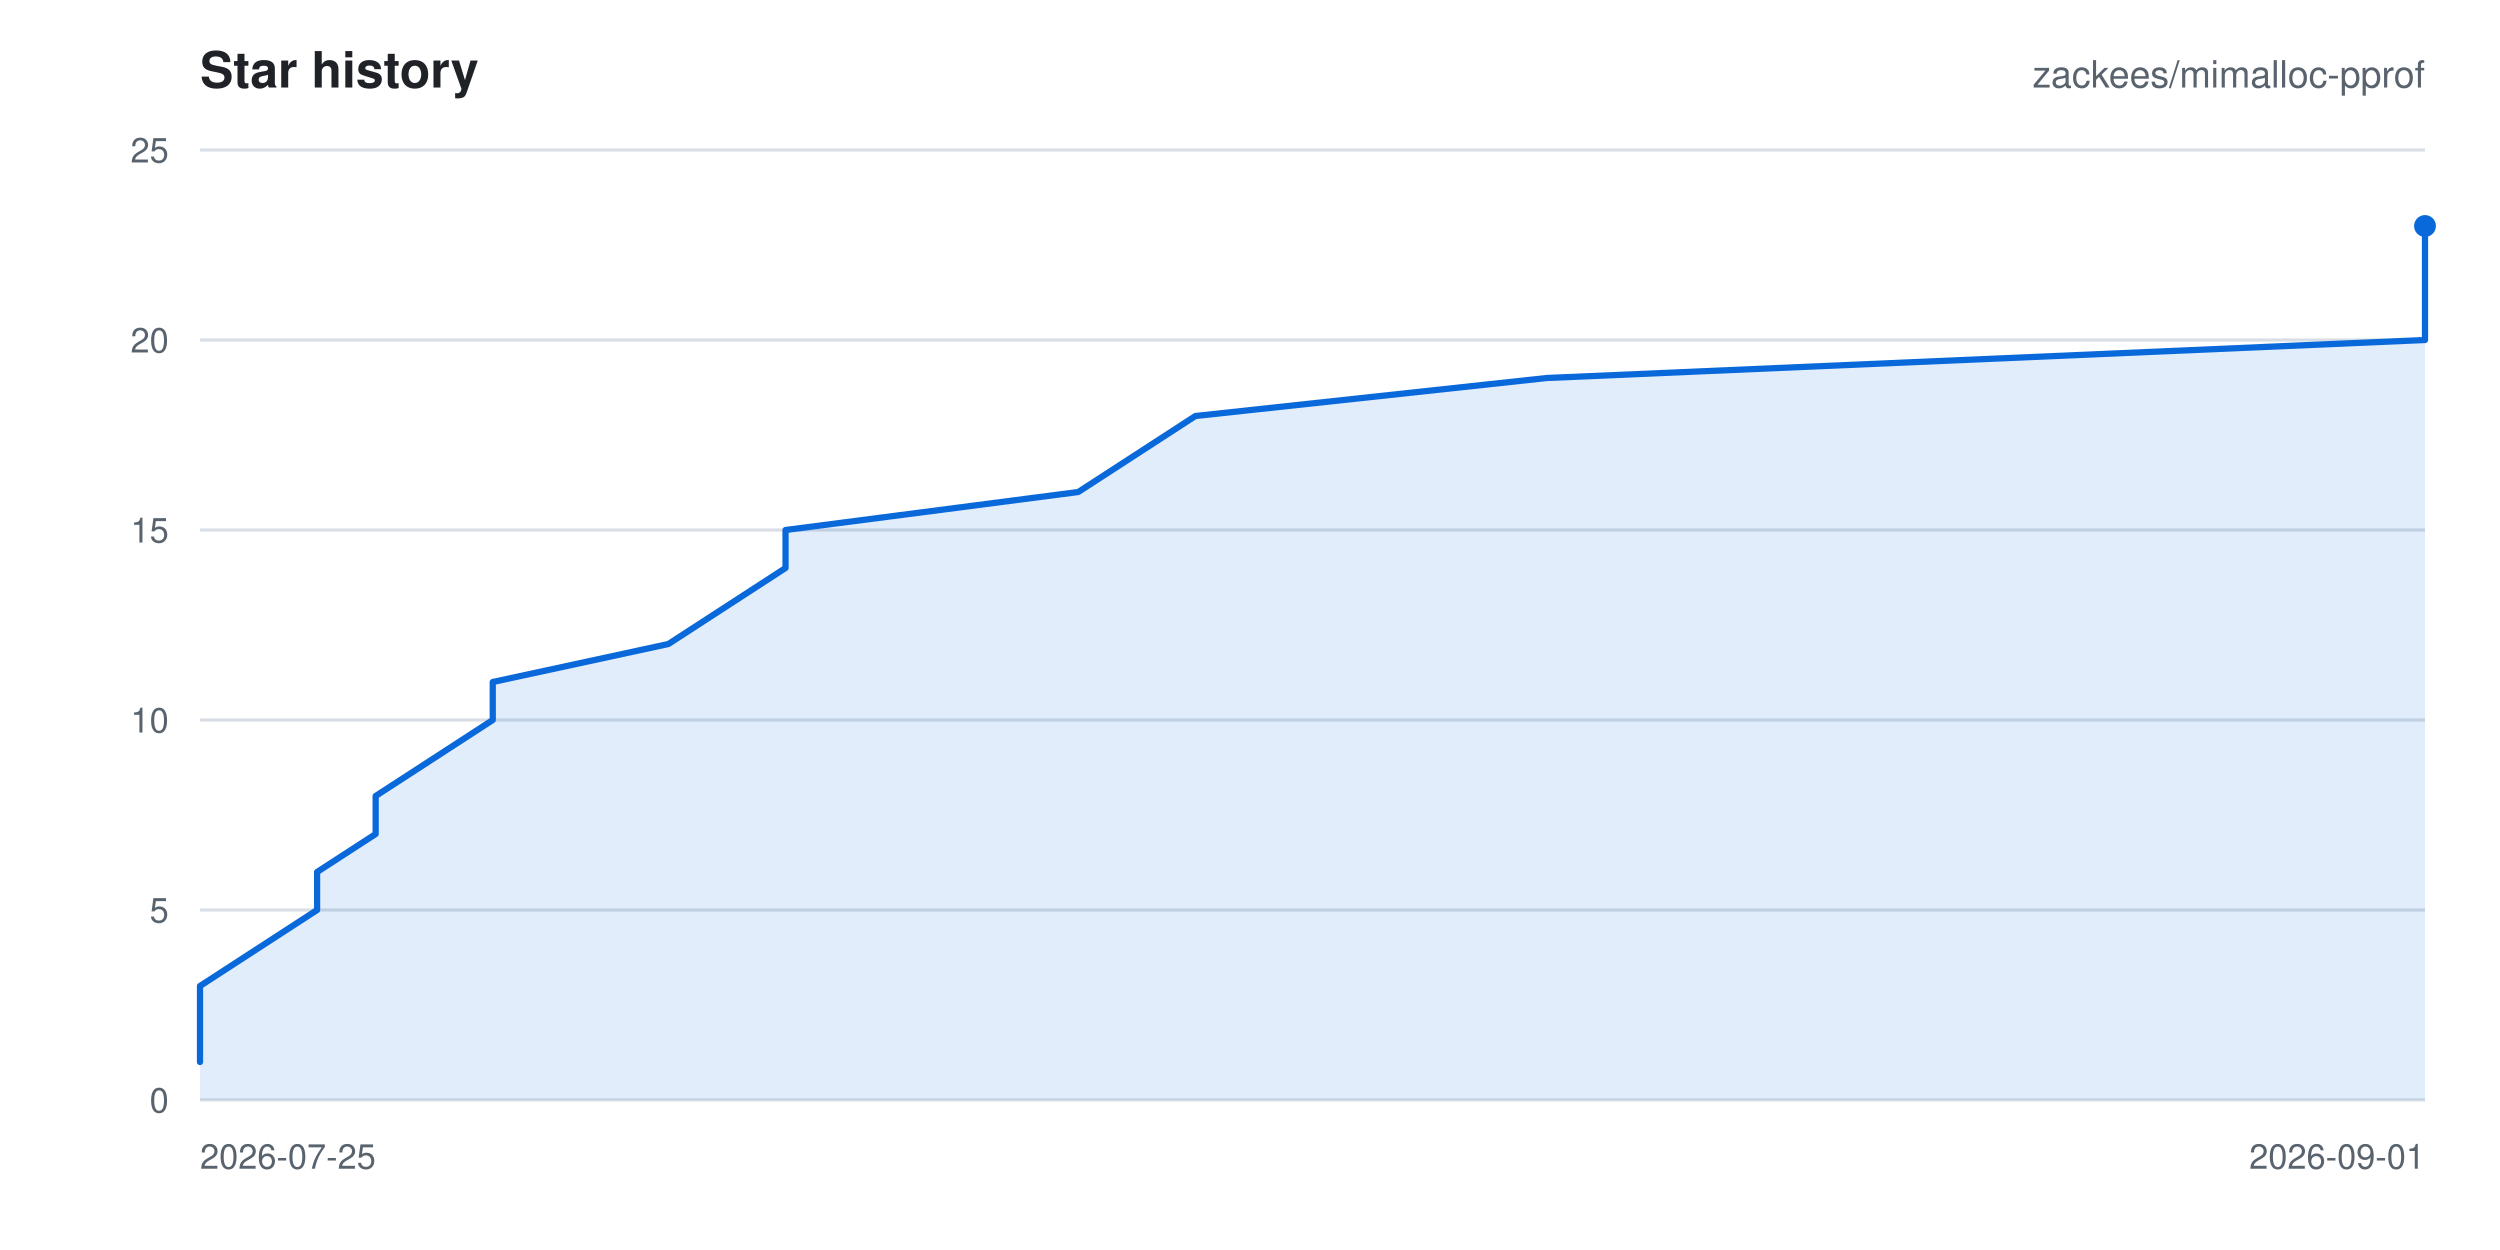
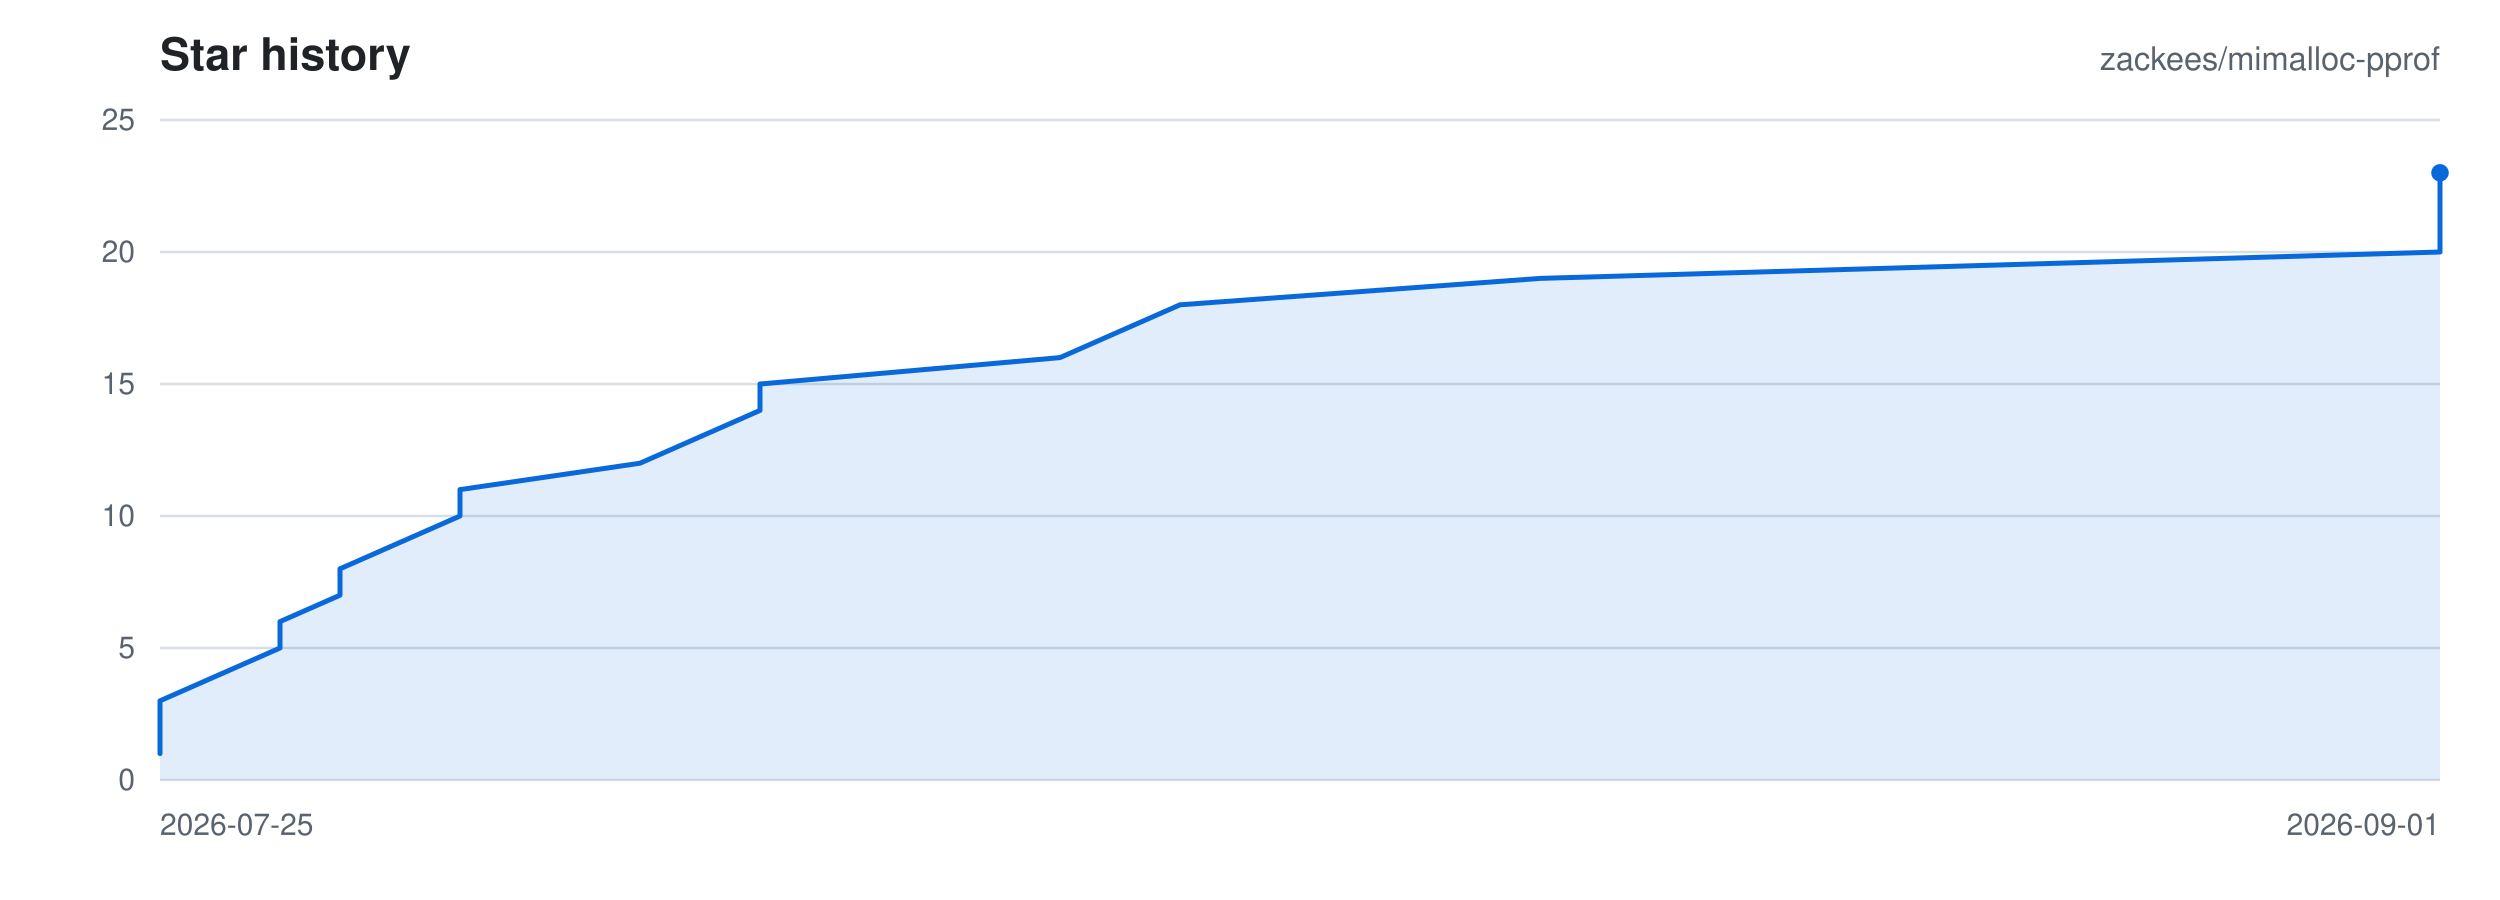
- <svg xmlns="http://www.w3.org/2000/svg" viewBox="0 0 800 400" width="800" height="400" role="img" aria-label="Star history for zackees/mimalloc-pprof">
-   <rect width="800" height="400" fill="#ffffff" />
+ <svg xmlns="http://www.w3.org/2000/svg" viewBox="0 0 1000 360" width="1000" height="360" role="img" aria-label="Star history for zackees/mimalloc-pprof">
+   <rect width="1000" height="360" fill="#ffffff" />
  <g font-family="-apple-system,BlinkMacSystemFont,Segoe UI,Helvetica,Arial,sans-serif">
-     <text x="64" y="28" font-size="16" font-weight="600" fill="#1f2328">Star history</text>
-     <text x="776" y="28" font-size="12" text-anchor="end" fill="#59636e">zackees/mimalloc-pprof</text>
-     <line x1="64" y1="352.00" x2="776" y2="352.00" stroke="#d8dee4" stroke-width="1" />
-     <text x="54" y="356.00" font-size="11" text-anchor="end" fill="#59636e">0</text>
-     <line x1="64" y1="291.20" x2="776" y2="291.20" stroke="#d8dee4" stroke-width="1" />
-     <text x="54" y="295.20" font-size="11" text-anchor="end" fill="#59636e">5</text>
-     <line x1="64" y1="230.40" x2="776" y2="230.40" stroke="#d8dee4" stroke-width="1" />
-     <text x="54" y="234.40" font-size="11" text-anchor="end" fill="#59636e">10</text>
-     <line x1="64" y1="169.60" x2="776" y2="169.60" stroke="#d8dee4" stroke-width="1" />
-     <text x="54" y="173.60" font-size="11" text-anchor="end" fill="#59636e">15</text>
-     <line x1="64" y1="108.80" x2="776" y2="108.80" stroke="#d8dee4" stroke-width="1" />
-     <text x="54" y="112.80" font-size="11" text-anchor="end" fill="#59636e">20</text>
-     <line x1="64" y1="48.00" x2="776" y2="48.00" stroke="#d8dee4" stroke-width="1" />
-     <text x="54" y="52.00" font-size="11" text-anchor="end" fill="#59636e">25</text>
-     <text x="64.00" y="374.00" font-size="11" text-anchor="start" fill="#59636e">2026-07-25</text>
-     <text x="776.00" y="374.00" font-size="11" text-anchor="end" fill="#59636e">2026-09-01</text>
-     <path d="M 64.00 339.84 L 64.00 327.68 L 64.00 315.52 L 82.74 303.36 L 101.47 291.20 L 101.47 279.04 L 120.21 266.88 L 120.21 254.72 L 138.95 242.56 L 157.68 230.40 L 157.68 218.24 L 213.89 206.08 L 232.63 193.92 L 251.37 181.76 L 251.37 169.60 L 345.05 157.44 L 363.79 145.28 L 382.53 133.12 L 494.95 120.96 L 776.00 108.80 L 776.00 96.64 L 776.00 84.48 L 776.00 72.32 L 776.00 352.00 L 64.00 352.00 Z" fill="rgba(9,105,218,0.12)" stroke="none" />
-     <path d="M 64.00 339.84 L 64.00 327.68 L 64.00 315.52 L 82.74 303.36 L 101.47 291.20 L 101.47 279.04 L 120.21 266.88 L 120.21 254.72 L 138.95 242.56 L 157.68 230.40 L 157.68 218.24 L 213.89 206.08 L 232.63 193.92 L 251.37 181.76 L 251.37 169.60 L 345.05 157.44 L 363.79 145.28 L 382.53 133.12 L 494.95 120.96 L 776.00 108.80 L 776.00 96.64 L 776.00 84.48 L 776.00 72.32" fill="none" stroke="#0969da" stroke-width="2" stroke-linejoin="round" stroke-linecap="round" />
-     <circle cx="776.00" cy="72.32" r="3.5" fill="#0969da" />
+     <text x="64" y="28" font-size="18" font-weight="600" fill="#1f2328">Star history</text>
+     <text x="976" y="28" font-size="13" text-anchor="end" fill="#59636e">zackees/mimalloc-pprof</text>
+     <line x1="64" y1="312.00" x2="976" y2="312.00" stroke="#d8dee4" stroke-width="1" />
+     <text x="54" y="316.00" font-size="12" text-anchor="end" fill="#59636e">0</text>
+     <line x1="64" y1="259.20" x2="976" y2="259.20" stroke="#d8dee4" stroke-width="1" />
+     <text x="54" y="263.20" font-size="12" text-anchor="end" fill="#59636e">5</text>
+     <line x1="64" y1="206.40" x2="976" y2="206.40" stroke="#d8dee4" stroke-width="1" />
+     <text x="54" y="210.40" font-size="12" text-anchor="end" fill="#59636e">10</text>
+     <line x1="64" y1="153.60" x2="976" y2="153.60" stroke="#d8dee4" stroke-width="1" />
+     <text x="54" y="157.60" font-size="12" text-anchor="end" fill="#59636e">15</text>
+     <line x1="64" y1="100.80" x2="976" y2="100.80" stroke="#d8dee4" stroke-width="1" />
+     <text x="54" y="104.80" font-size="12" text-anchor="end" fill="#59636e">20</text>
+     <line x1="64" y1="48.00" x2="976" y2="48.00" stroke="#d8dee4" stroke-width="1" />
+     <text x="54" y="52.00" font-size="12" text-anchor="end" fill="#59636e">25</text>
+     <text x="64.00" y="334.00" font-size="12" text-anchor="start" fill="#59636e">2026-07-25</text>
+     <text x="976.00" y="334.00" font-size="12" text-anchor="end" fill="#59636e">2026-09-01</text>
+     <path d="M 64.00 301.44 L 64.00 290.88 L 64.00 280.32 L 88.00 269.76 L 112.00 259.20 L 112.00 248.64 L 136.00 238.08 L 136.00 227.52 L 160.00 216.96 L 184.00 206.40 L 184.00 195.84 L 256.00 185.28 L 280.00 174.72 L 304.00 164.16 L 304.00 153.60 L 424.00 143.04 L 448.00 132.48 L 472.00 121.92 L 616.00 111.36 L 976.00 100.80 L 976.00 90.24 L 976.00 79.68 L 976.00 69.12 L 976.00 312.00 L 64.00 312.00 Z" fill="rgba(9,105,218,0.12)" stroke="none" />
+     <path d="M 64.00 301.44 L 64.00 290.88 L 64.00 280.32 L 88.00 269.76 L 112.00 259.20 L 112.00 248.64 L 136.00 238.08 L 136.00 227.52 L 160.00 216.96 L 184.00 206.40 L 184.00 195.84 L 256.00 185.28 L 280.00 174.72 L 304.00 164.16 L 304.00 153.60 L 424.00 143.04 L 448.00 132.48 L 472.00 121.92 L 616.00 111.36 L 976.00 100.80 L 976.00 90.24 L 976.00 79.68 L 976.00 69.12" fill="none" stroke="#0969da" stroke-width="2" stroke-linejoin="round" stroke-linecap="round" />
+     <circle cx="976.00" cy="69.12" r="3.5" fill="#0969da" />
  </g>
</svg>
